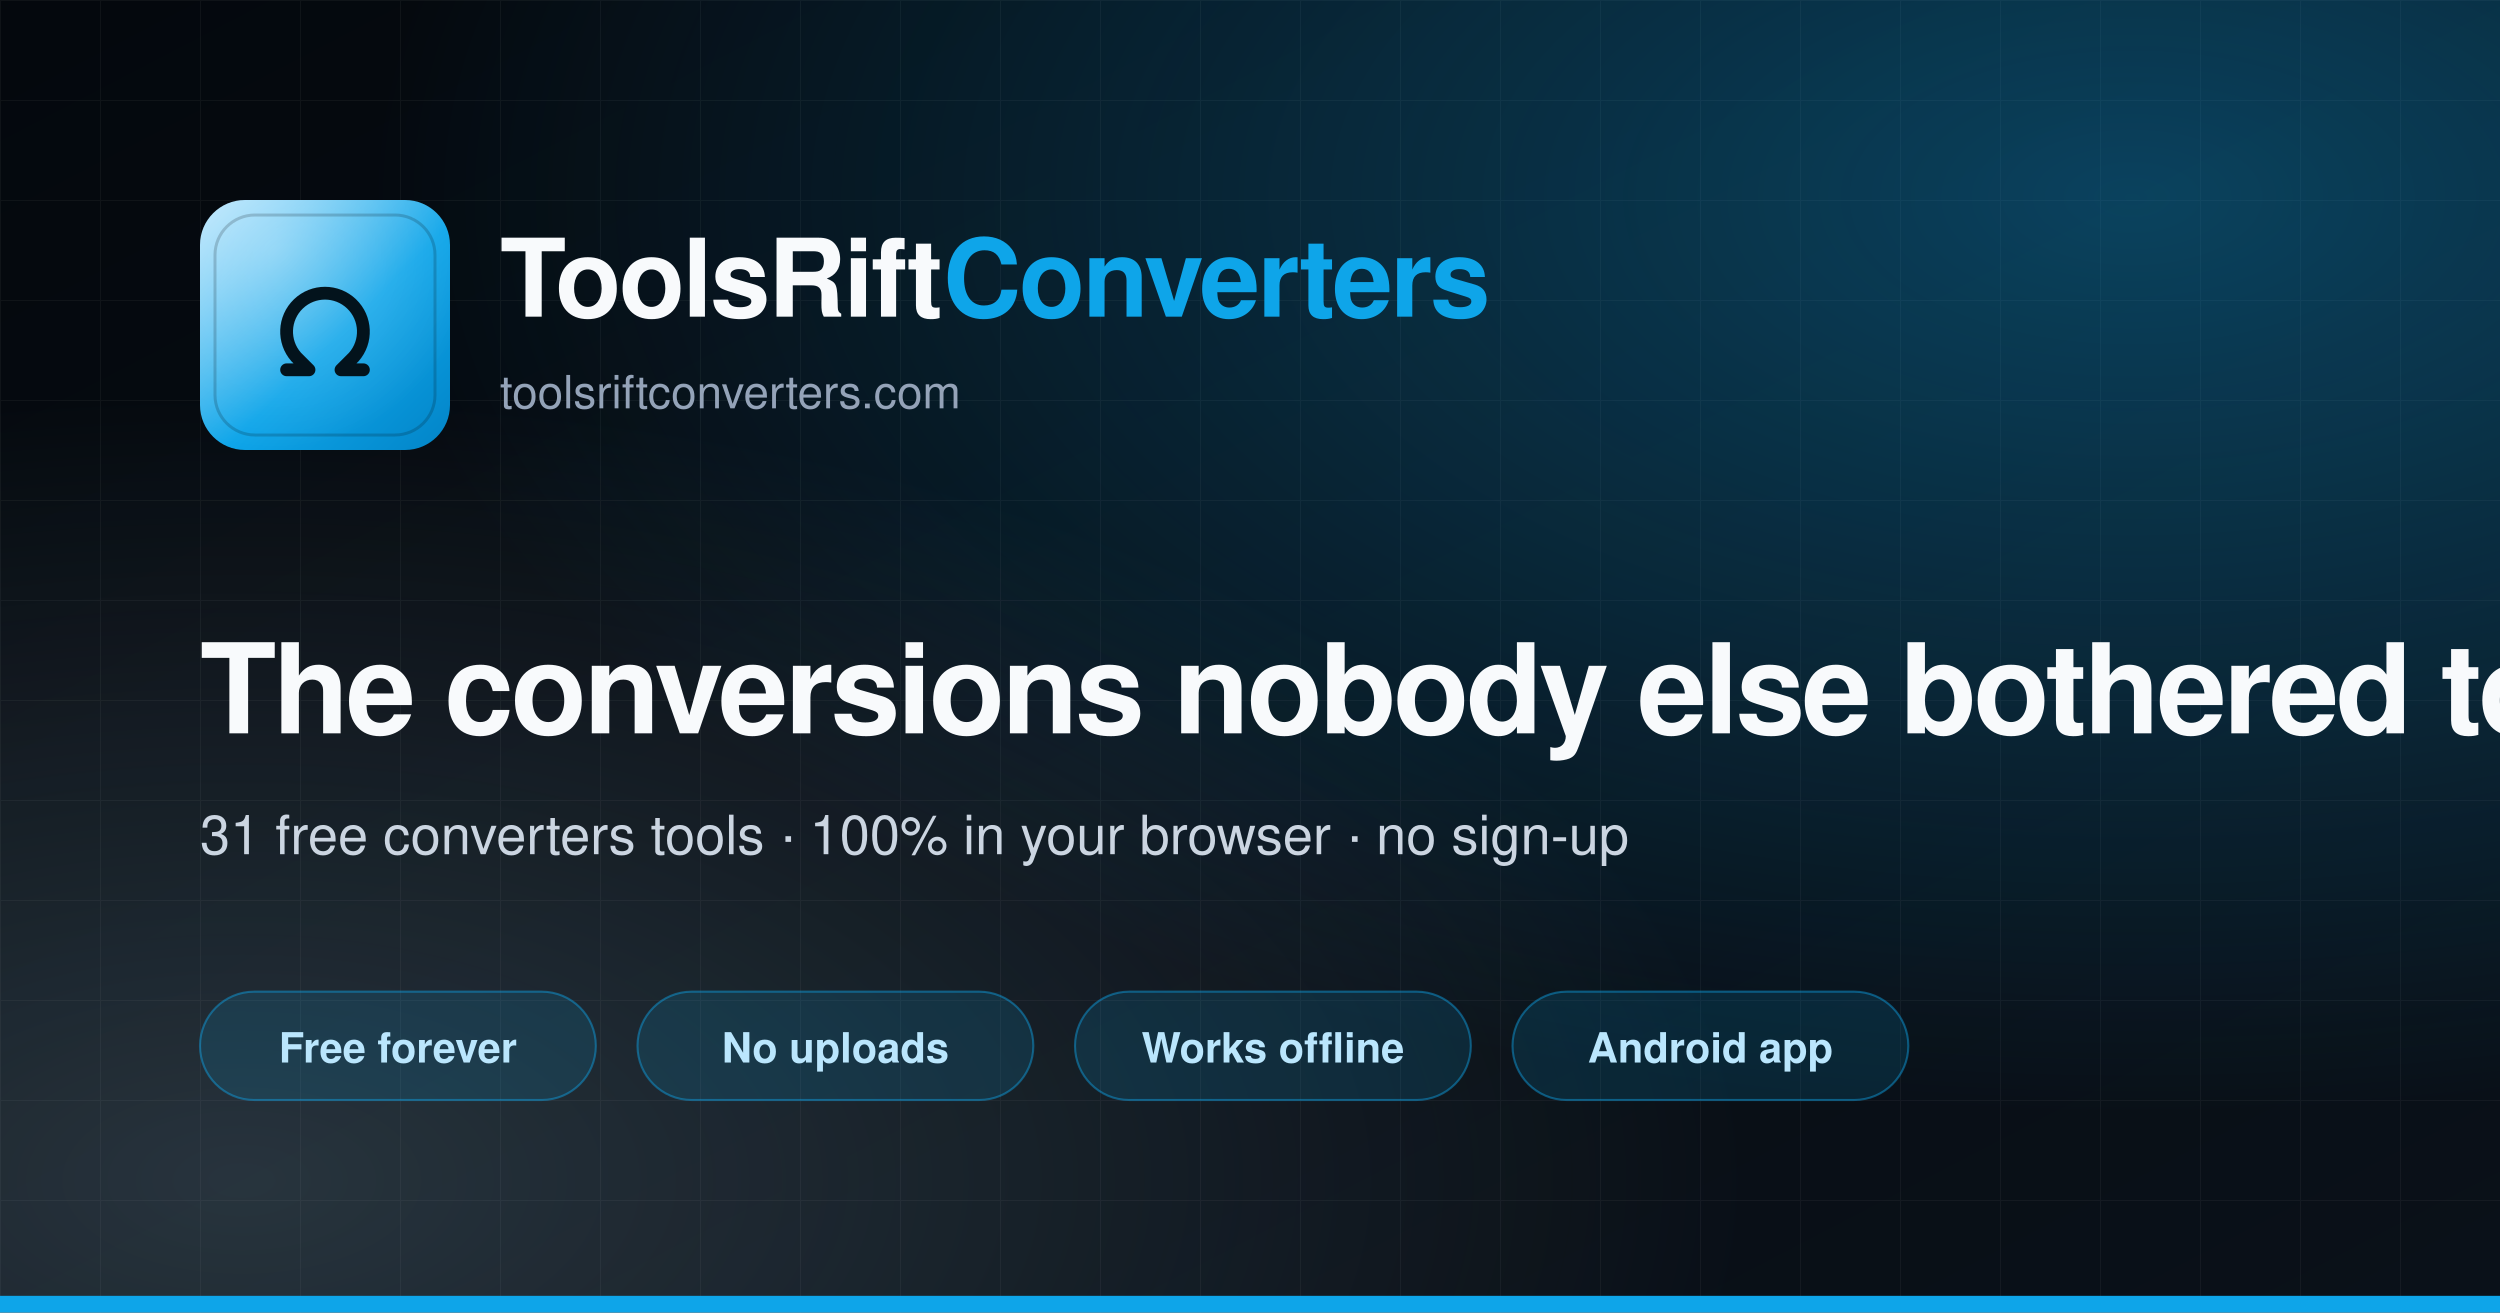
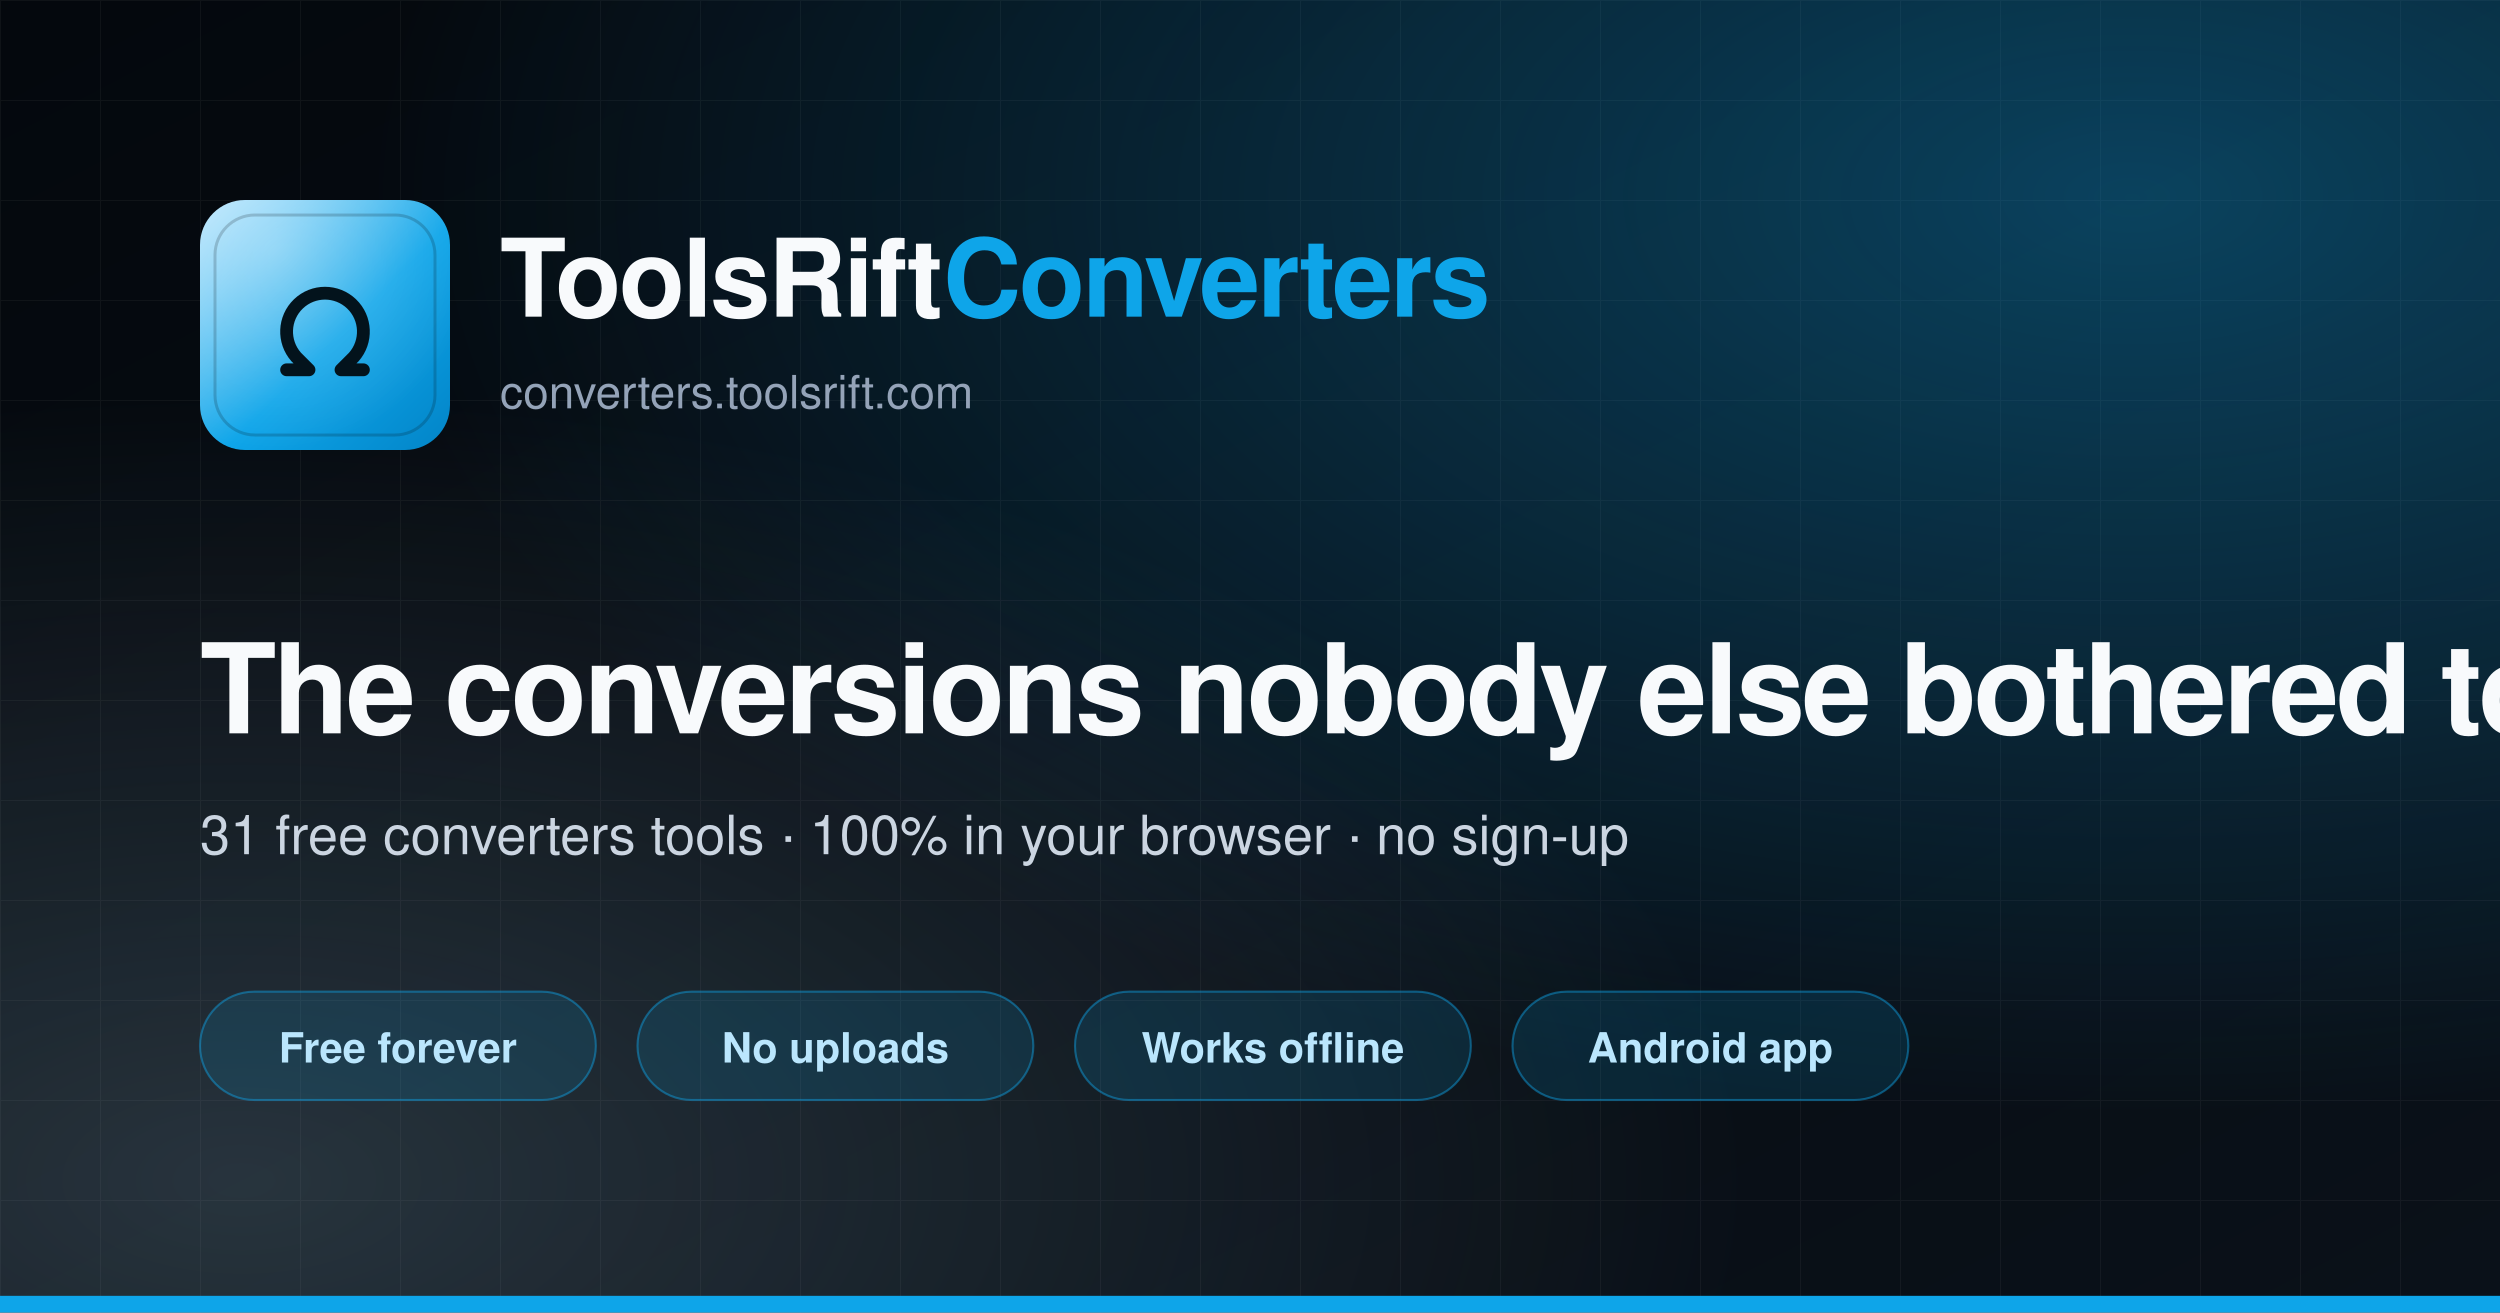
<svg xmlns="http://www.w3.org/2000/svg" viewBox="0 0 1200 630" width="1200" height="630">
  <defs>
    <linearGradient id="bg" x1="0" y1="0" x2="1" y2="1">
      <stop offset="0" stop-color="#04080D" />
      <stop offset="1" stop-color="#0A1119" />
    </linearGradient>
    <radialGradient id="glow" cx="0.85" cy="0.15" r="0.7">
      <stop offset="0" stop-color="#0EA5E9" stop-opacity="0.35" />
      <stop offset="1" stop-color="#0EA5E9" stop-opacity="0" />
    </radialGradient>
    <radialGradient id="glow2" cx="0.1" cy="0.9" r="0.6">
      <stop offset="0" stop-color="#BAE6FD" stop-opacity="0.18" />
      <stop offset="1" stop-color="#BAE6FD" stop-opacity="0" />
    </radialGradient>
    <pattern id="grid" width="48" height="48" patternUnits="userSpaceOnUse">
      <path d="M48 0H0v48" fill="none" stroke="#fff" stroke-opacity="0.045" />
    </pattern>
  </defs>
  <rect width="1200" height="630" fill="url(#bg)" />
  <rect width="1200" height="630" fill="url(#grid)" />
  <rect width="1200" height="630" fill="url(#glow)" />
  <rect width="1200" height="630" fill="url(#glow2)" />
  <g transform="translate(96 96)">
    <defs>
      <linearGradient id="og-g" x1="0" y1="0" x2="1" y2="1">
        <stop offset="0" stop-color="#BAE6FD" />
        <stop offset="0.55" stop-color="#0EA5E9" />
        <stop offset="1" stop-color="#0284C7" />
      </linearGradient>
      <radialGradient id="og-hl" cx="0.3" cy="0.2" r="0.8">
        <stop offset="0" stop-color="#fff" stop-opacity="0.28" />
        <stop offset="1" stop-color="#fff" stop-opacity="0" />
      </radialGradient>
      <clipPath id="og-c">
        <rect width="120" height="120" rx="21.6" />
      </clipPath>
    </defs>
    <g clip-path="url(#og-c)">
      <rect width="120" height="120" fill="url(#og-g)" />
      <rect width="120" height="120" fill="url(#og-hl)" />
      <rect x="7.2" y="7.2" width="105.6" height="105.6" rx="19.2" fill="none" stroke="#04080D" stroke-opacity="0.18" stroke-width="1.44" />
    </g>
    <g transform="translate(21.60 21.60) scale(0.768)" color="#03131C">
      <path d="M26 78h14l-8-8a24 24 0 1 1 36 0l-8 8h14" fill="none" stroke="currentColor" stroke-width="8" stroke-linecap="round" stroke-linejoin="round" />
    </g>
  </g>
  <text x="240" y="152" font-family="Sora, 'Segoe UI', system-ui, -apple-system, Helvetica, Arial, sans-serif" font-weight="800" font-size="52" letter-spacing="-1.2" fill="#F8FAFC">ToolsRift<tspan fill="#0EA5E9"> Converters</tspan>
  </text>
-   <text x="240" y="196" font-family="Sora, 'Segoe UI', system-ui, -apple-system, Helvetica, Arial, sans-serif" font-weight="500" font-size="22" fill="#94A3B8">toolsriftconverters.com</text>
+   <text x="240" y="196" font-family="Sora, 'Segoe UI', system-ui, -apple-system, Helvetica, Arial, sans-serif" font-weight="500" font-size="22" fill="#94A3B8">converters.toolsrift.com</text>
  <text x="96" y="352" font-family="Sora, 'Segoe UI', system-ui, -apple-system, Helvetica, Arial, sans-serif" font-weight="800" font-size="60" letter-spacing="-1.5" fill="#F8FAFC">The conversions nobody else bothered to…</text>
  <text x="96" y="410" font-family="Sora, 'Segoe UI', system-ui, -apple-system, Helvetica, Arial, sans-serif" font-weight="500" font-size="26" fill="#CBD5E1">31 free converters tools · 100% in your browser · no sign-up</text>
  <g transform="translate(96 476)">
    <rect x="0" y="0" width="190" height="52" rx="26" fill="#0EA5E9" fill-opacity="0.14" stroke="#0EA5E9" stroke-opacity="0.45" />
    <text x="95" y="34" text-anchor="middle" font-family="Sora, 'Segoe UI', system-ui, -apple-system, Helvetica, Arial, sans-serif" font-weight="700" font-size="20" fill="#BAE6FD">Free forever</text>
    <rect x="210" y="0" width="190" height="52" rx="26" fill="#0EA5E9" fill-opacity="0.14" stroke="#0EA5E9" stroke-opacity="0.45" />
    <text x="305" y="34" text-anchor="middle" font-family="Sora, 'Segoe UI', system-ui, -apple-system, Helvetica, Arial, sans-serif" font-weight="700" font-size="20" fill="#BAE6FD">No uploads</text>
    <rect x="420" y="0" width="190" height="52" rx="26" fill="#0EA5E9" fill-opacity="0.14" stroke="#0EA5E9" stroke-opacity="0.45" />
    <text x="515" y="34" text-anchor="middle" font-family="Sora, 'Segoe UI', system-ui, -apple-system, Helvetica, Arial, sans-serif" font-weight="700" font-size="20" fill="#BAE6FD">Works offline</text>
    <rect x="630" y="0" width="190" height="52" rx="26" fill="#0EA5E9" fill-opacity="0.14" stroke="#0EA5E9" stroke-opacity="0.45" />
    <text x="725" y="34" text-anchor="middle" font-family="Sora, 'Segoe UI', system-ui, -apple-system, Helvetica, Arial, sans-serif" font-weight="700" font-size="20" fill="#BAE6FD">Android app</text>
  </g>
  <rect x="0" y="622" width="1200" height="8" fill="#0EA5E9" />
</svg>
